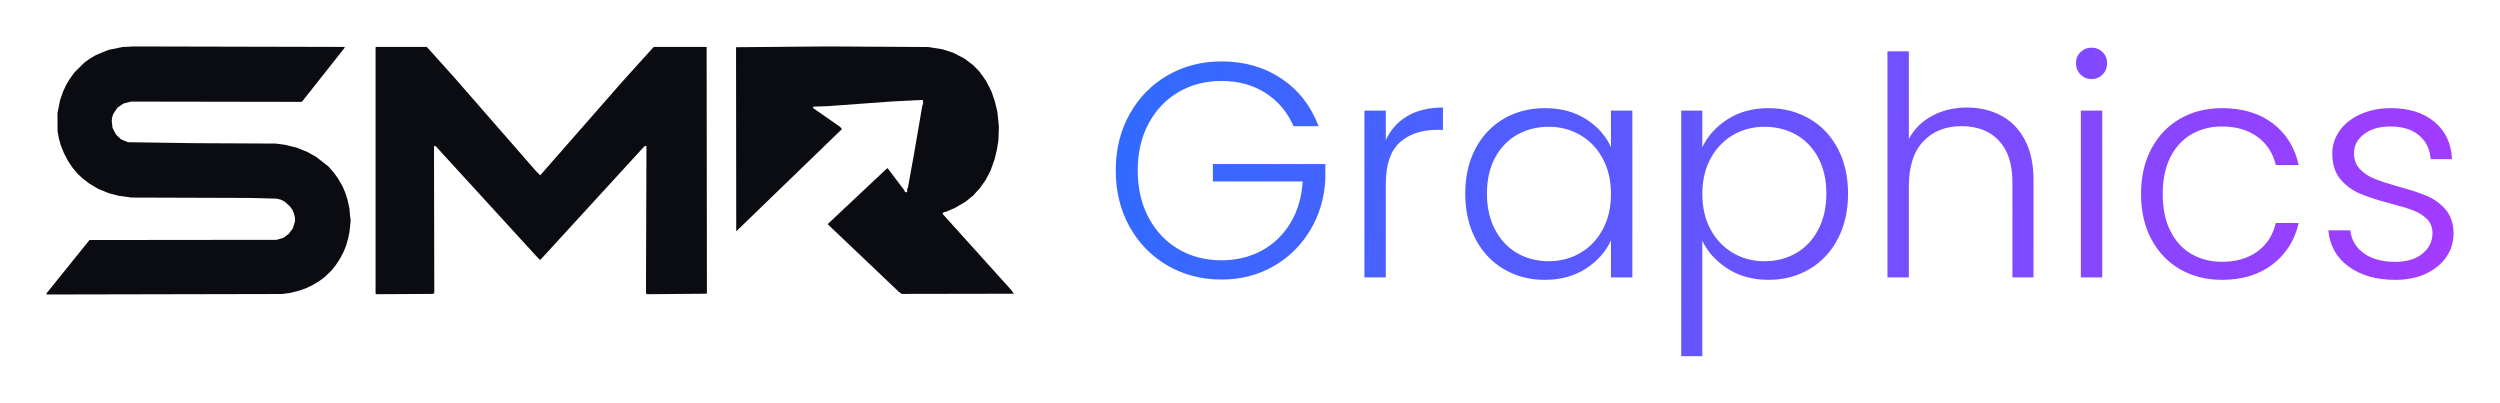
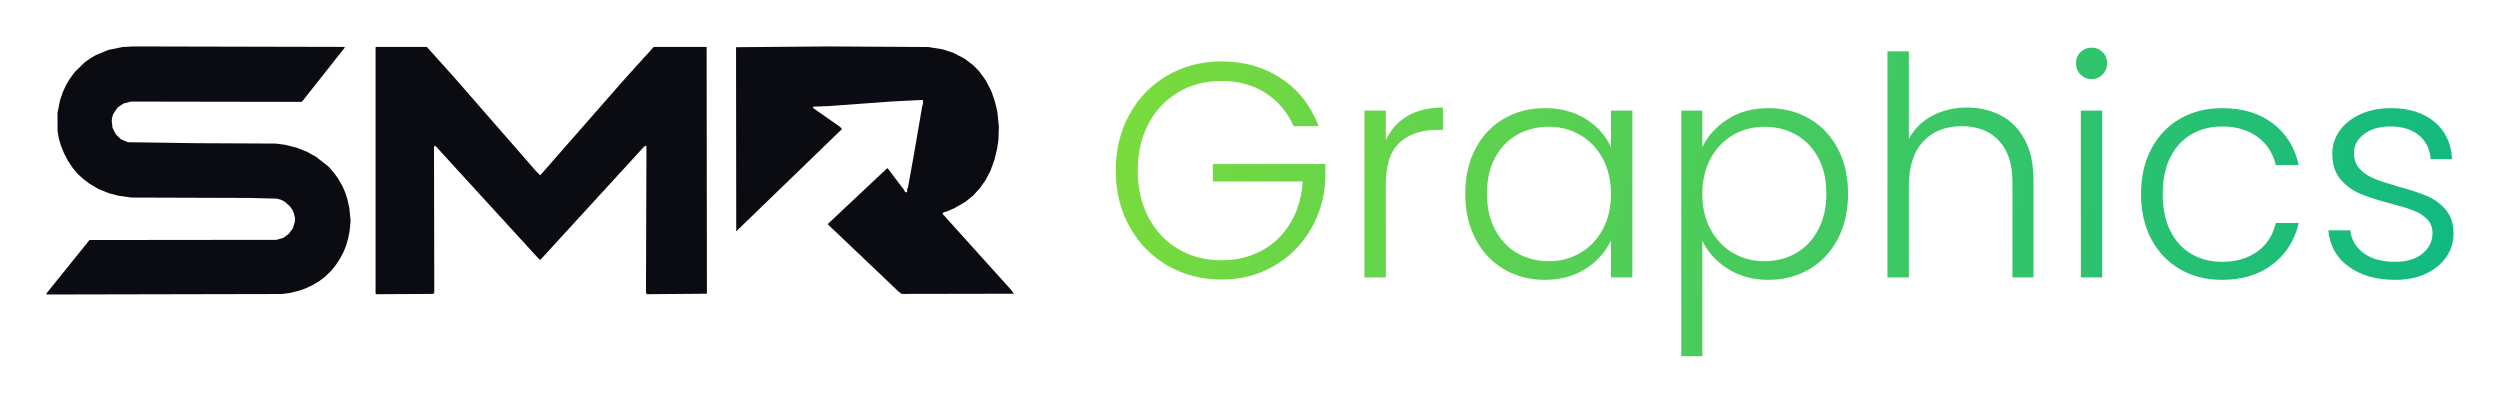
<svg xmlns="http://www.w3.org/2000/svg" viewBox="-48.0 -48.0 2584.1 416.2" role="img" aria-label="SMR Graphics">
  <defs>
    <linearGradient id="g" gradientUnits="userSpaceOnUse" x1="15" y1="-237" x2="1398" y2="29">
-       <stop offset="0" stop-color="#2f6bff" />
-       <stop offset="1" stop-color="#a43bff" />
+       <stop offset="0" stop-color="#7bdc3c" />
+       <stop offset="1" stop-color="#10b981" />
    </linearGradient>
  </defs>
  <path fill="#0b0b12" fill-rule="evenodd" d="M340.2 1.0 L340.2 255.3 L340.7 256.1 L399.6 255.8 L400.9 254.8 L400.6 103.9 L401.1 102.9 L402.2 102.9 L507.3 217.8 L509.9 220.4 L510.7 220.4 L617.9 103.4 L619.7 102.6 L620.2 103.4 L619.7 254.8 L620.7 256.1 L682.2 255.6 L682.7 255.1 L682.4 0.5 L627.7 0.5 L594.9 36.8 L510.4 133.2 L505.8 128.6 L422.1 32.7 L393.2 0.5 L340.7 0.5ZM712.8 0.8 L713.0 191.1 L822.3 85.4 L820.3 83.1 L792.2 63.5 L793.0 62.2 L807.9 61.7 L873.7 56.9 L905.4 55.3 L906.1 56.1 L906.1 59.4 L905.4 60.9 L896.6 112.1 L890.5 145.8 L889.7 147.3 L889.7 150.2 L888.9 150.9 L887.4 150.2 L886.3 148.1 L869.6 126.0 L868.9 126.0 L807.9 183.3 L807.9 184.1 L880.7 253.3 L884.0 255.8 L1000.0 255.6 L997.2 251.7 L926.5 173.3 L926.5 172.3 L927.7 171.3 L929.5 171.0 L938.5 167.2 L949.9 160.6 L957.8 154.2 L964.4 147.0 L970.8 138.1 L975.9 128.3 L980.1 116.5 L982.6 105.9 L984.0 96.9 L984.5 82.8 L982.9 67.6 L980.4 57.1 L976.8 46.5 L971.0 35.2 L964.3 25.9 L958.1 19.5 L948.8 12.5 L937.0 6.4 L925.9 2.9 L911.5 0.6 L808.2 0.0ZM28.8 27.0 L23.6 34.3 L20.2 40.1 L17.0 47.1 L14.1 55.5 L11.4 68.9 L11.5 87.4 L12.9 95.4 L15.0 102.6 L18.1 110.3 L22.4 118.5 L27.1 125.5 L32.5 131.9 L38.3 137.2 L44.7 142.0 L53.7 147.3 L64.8 151.8 L74.8 154.4 L87.9 156.2 L210.1 156.6 L237.9 157.3 L242.0 158.3 L245.8 160.1 L251.7 165.3 L254.1 168.7 L255.8 172.5 L256.9 177.2 L256.9 180.8 L254.8 187.8 L250.6 193.6 L244.8 197.9 L237.9 199.9 L44.5 200.1 L0.0 255.3 L0.3 256.4 L243.3 255.9 L251.2 254.9 L260.7 252.6 L267.9 250.1 L275.6 246.4 L282.1 242.5 L288.0 238.0 L294.7 231.5 L299.1 226.0 L303.5 219.3 L307.1 212.4 L309.7 206.0 L311.9 198.3 L313.3 191.3 L314.4 180.3 L313.1 167.1 L311.1 158.1 L308.7 150.7 L306.0 144.5 L301.6 136.8 L297.1 130.5 L291.6 124.2 L278.7 114.1 L269.7 109.1 L258.9 104.7 L246.9 101.7 L237.1 100.4 L154.3 100.0 L84.3 99.0 L77.2 96.1 L72.0 91.2 L68.3 84.1 L67.5 76.6 L68.0 73.0 L69.1 69.7 L73.6 63.1 L79.7 59.0 L87.4 57.0 L263.6 57.3 L264.8 56.3 L308.3 1.3 L308.0 0.5 L90.3 0.0 L78.7 0.6 L64.0 3.6 L51.2 8.9 L45.3 12.3 L39.1 16.8Z" />
  <path fill="url(#g)" transform="translate(1090.11 238.73)" d="M198.947 -156.316Q189.474 -178.105 170.053 -190.579Q150.632 -203.053 124.421 -203.053Q99.789 -203.053 80.211 -191.684Q60.632 -180.316 49.263 -159.316Q37.895 -138.316 37.895 -110.526Q37.895 -82.737 49.263 -61.579Q60.632 -40.421 80.211 -29.053Q99.789 -17.684 124.421 -17.684Q147.474 -17.684 165.947 -27.632Q184.421 -37.579 195.632 -56.053Q206.842 -74.526 208.421 -99.158H115.579V-117.158H231.789V-101.053Q230.211 -72.0 216.0 -48.474Q201.789 -24.947 177.947 -11.368Q154.105 2.211 124.421 2.211Q93.789 2.211 68.842 -12.158Q43.895 -26.526 29.526 -52.263Q15.158 -78.0 15.158 -110.526Q15.158 -143.053 29.526 -168.789Q43.895 -194.526 68.842 -208.895Q93.789 -223.263 124.421 -223.263Q159.789 -223.263 186.316 -205.579Q212.842 -187.895 224.842 -156.316ZM353.368 -175.579V-152.526H347.368Q323.368 -152.526 308.842 -139.579Q294.316 -126.632 294.316 -96.316V0.0H272.211V-172.421H294.316V-141.789Q301.579 -157.895 316.579 -166.737Q331.579 -175.579 353.368 -175.579ZM458.842 -174.947Q483.474 -174.947 501.316 -163.579Q519.158 -152.211 527.053 -134.526V-172.421H549.158V0.0H527.053V-38.211Q518.842 -20.526 501.0 -9Q483.158 2.526 458.526 2.526Q435.158 2.526 416.368 -8.526Q397.579 -19.579 387.0 -39.789Q376.421 -60.0 376.421 -86.526Q376.421 -113.053 387.0 -133.105Q397.579 -153.158 416.368 -164.053Q435.158 -174.947 458.842 -174.947ZM462.947 -155.684Q444.632 -155.684 430.105 -147.474Q415.579 -139.263 407.211 -123.632Q398.842 -108.0 398.842 -86.526Q398.842 -65.368 407.211 -49.421Q415.579 -33.474 430.105 -25.105Q444.632 -16.737 462.947 -16.737Q480.632 -16.737 495.316 -25.263Q510.0 -33.789 518.526 -49.579Q527.053 -65.368 527.053 -86.211Q527.053 -107.053 518.526 -122.842Q510.0 -138.632 495.316 -147.158Q480.632 -155.684 462.947 -155.684ZM690.0 -174.947Q713.368 -174.947 732.158 -164.053Q750.947 -153.158 761.526 -133.105Q772.105 -113.053 772.105 -86.526Q772.105 -60.0 761.526 -39.789Q750.947 -19.579 732.158 -8.526Q713.368 2.526 690.0 2.526Q665.684 2.526 647.684 -9Q629.684 -20.526 621.474 -37.895V81.474H599.684V-172.421H621.474V-134.526Q629.684 -151.895 647.526 -163.421Q665.368 -174.947 690.0 -174.947ZM685.579 -155.684Q667.895 -155.684 653.211 -147.158Q638.526 -138.632 630.0 -122.842Q621.474 -107.053 621.474 -86.211Q621.474 -65.368 630.0 -49.579Q638.526 -33.789 653.211 -25.263Q667.895 -16.737 685.579 -16.737Q703.895 -16.737 718.421 -25.105Q732.947 -33.474 741.316 -49.421Q749.684 -65.368 749.684 -86.526Q749.684 -108.0 741.316 -123.632Q732.947 -139.263 718.421 -147.474Q703.895 -155.684 685.579 -155.684ZM963.789 -101.053V0.0H942.0V-98.526Q942.0 -126.632 927.947 -141.474Q913.895 -156.316 889.579 -156.316Q864.632 -156.316 849.789 -140.526Q834.947 -124.737 834.947 -94.105V0.0H812.842V-233.684H834.947V-143.053Q843.158 -158.526 859.105 -167.053Q875.053 -175.579 894.947 -175.579Q914.526 -175.579 930.158 -167.368Q945.789 -159.158 954.789 -142.263Q963.789 -125.368 963.789 -101.053ZM1007.684 -221.368Q1007.684 -228.316 1012.421 -232.895Q1017.158 -237.474 1023.789 -237.474Q1030.421 -237.474 1035.158 -232.895Q1039.895 -228.316 1039.895 -221.368Q1039.895 -214.421 1035.158 -209.684Q1030.421 -204.947 1023.789 -204.947Q1017.158 -204.947 1012.421 -209.684Q1007.684 -214.421 1007.684 -221.368ZM1034.842 -172.421V0.0H1012.737V-172.421ZM1158.632 -174.947Q1190.526 -174.947 1211.211 -159.158Q1231.895 -143.368 1237.895 -116.211H1214.211Q1209.789 -134.842 1195.105 -145.421Q1180.421 -156.0 1158.632 -156.0Q1141.263 -156.0 1127.368 -148.105Q1113.474 -140.211 1105.421 -124.579Q1097.368 -108.947 1097.368 -86.211Q1097.368 -63.474 1105.421 -47.684Q1113.474 -31.895 1127.368 -24.0Q1141.263 -16.105 1158.632 -16.105Q1180.421 -16.105 1195.105 -26.684Q1209.789 -37.263 1214.211 -56.211H1237.895Q1231.895 -29.684 1211.053 -13.579Q1190.211 2.526 1158.632 2.526Q1134.316 2.526 1115.368 -8.368Q1096.421 -19.263 1085.684 -39.316Q1074.947 -59.368 1074.947 -86.211Q1074.947 -113.053 1085.684 -133.105Q1096.421 -153.158 1115.368 -164.053Q1134.316 -174.947 1158.632 -174.947ZM1268.526 -48.632H1291.263Q1292.842 -34.105 1305.0 -25.105Q1317.158 -16.105 1337.684 -16.105Q1355.684 -16.105 1365.947 -24.632Q1376.211 -33.158 1376.211 -45.789Q1376.211 -54.632 1370.526 -60.316Q1364.842 -66.0 1356.158 -69.316Q1347.474 -72.632 1332.632 -76.421Q1313.368 -81.474 1301.368 -86.526Q1289.368 -91.579 1281.0 -101.526Q1272.632 -111.474 1272.632 -128.211Q1272.632 -140.842 1280.211 -151.579Q1287.789 -162.316 1301.684 -168.632Q1315.579 -174.947 1333.263 -174.947Q1361.053 -174.947 1378.105 -160.895Q1395.158 -146.842 1396.421 -122.211H1374.316Q1373.368 -137.368 1362.474 -146.684Q1351.579 -156.0 1332.632 -156.0Q1315.895 -156.0 1305.474 -148.105Q1295.053 -140.211 1295.053 -128.526Q1295.053 -118.421 1301.211 -111.947Q1307.368 -105.474 1316.526 -101.842Q1325.684 -98.211 1341.158 -93.789Q1359.789 -88.737 1370.842 -84.0Q1381.895 -79.263 1389.789 -70.105Q1397.684 -60.947 1398 -45.789Q1398 -31.895 1390.421 -21.0Q1382.842 -10.105 1369.263 -3.789Q1355.684 2.526 1338 2.526Q1308.316 2.526 1289.526 -11.211Q1270.737 -24.947 1268.526 -48.632Z" />
</svg>
